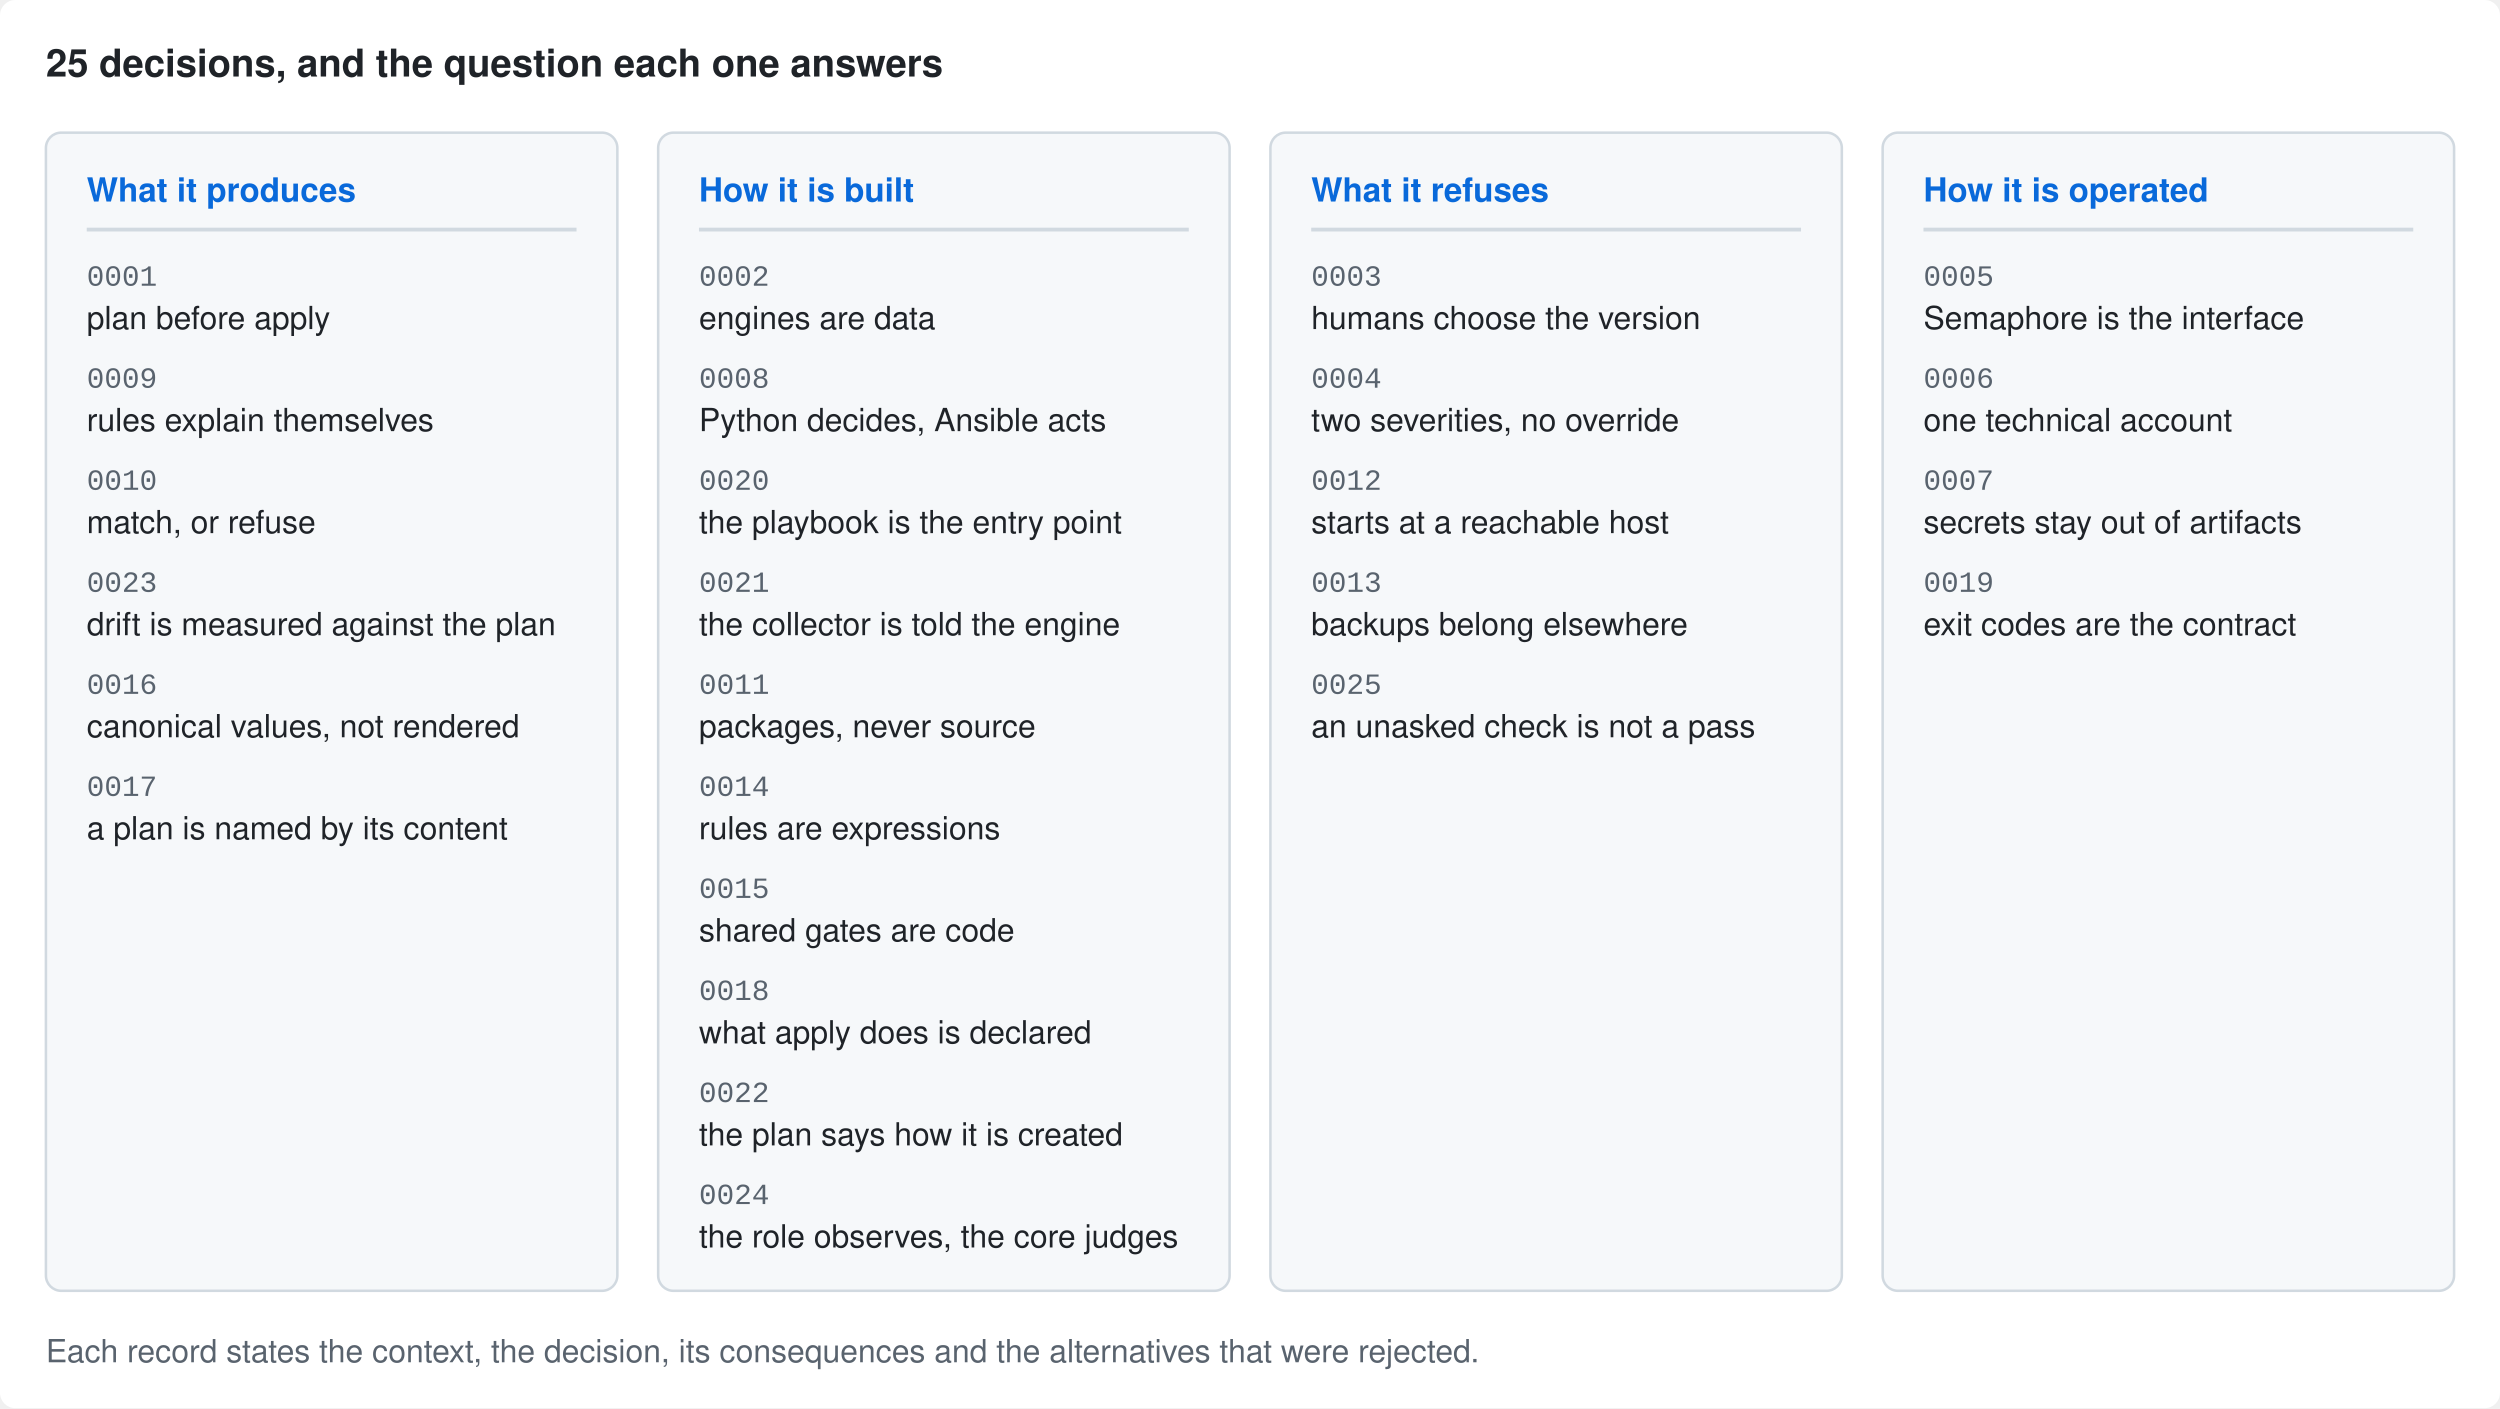
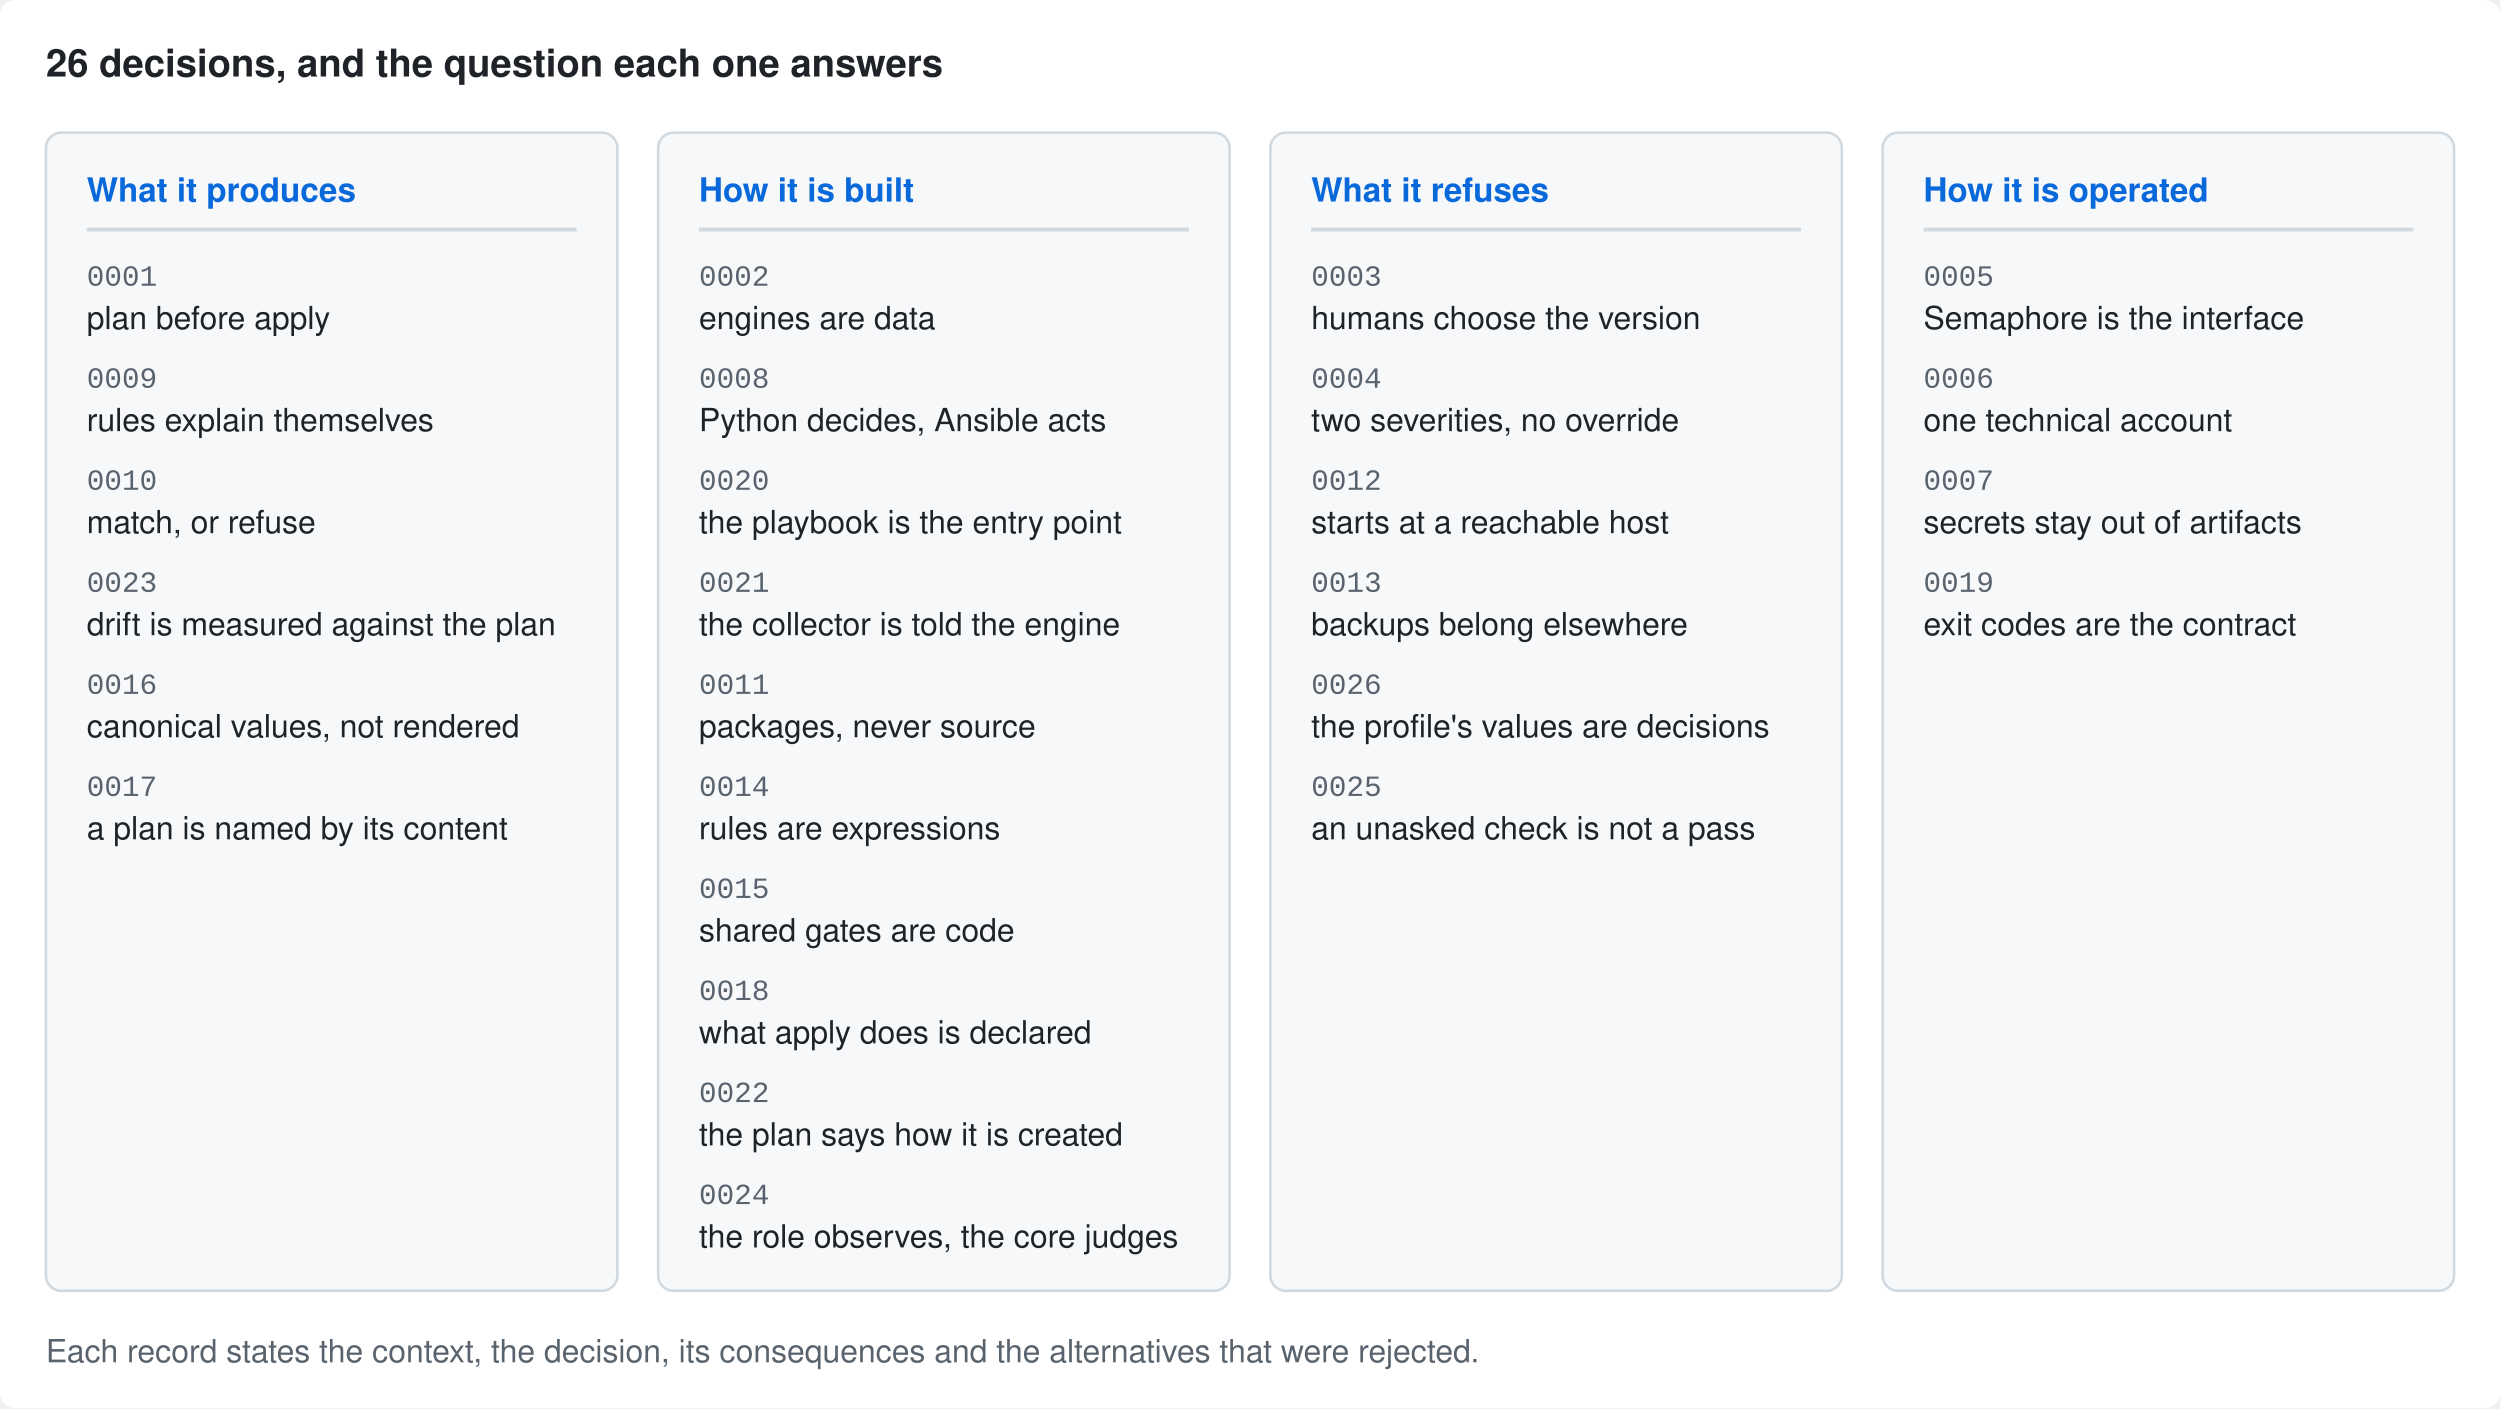
<svg xmlns="http://www.w3.org/2000/svg" width="980" height="552" viewBox="0 0 980 552" role="img">
  <defs>
    <marker id="arrow" viewBox="0 0 10 10" refX="9" refY="5" markerWidth="6" markerHeight="6" orient="auto">
      <path d="M 0 0 L 10 5 L 0 10 z" fill="context-stroke" />
    </marker>
  </defs>
  <rect x="0" y="0" width="980" height="552" rx="6" fill="#ffffff" stroke="none" stroke-width="1" />
-   <text x="18.0" y="30" fill="#1f2328" font-family="-apple-system, BlinkMacSystemFont, 'Segoe UI', Helvetica, Arial, sans-serif" font-size="15" font-weight="600" text-anchor="start" letter-spacing="normal" xml:space="preserve">25 decisions, and the question each one answers</text>
+   <text x="18.0" y="30" fill="#1f2328" font-family="-apple-system, BlinkMacSystemFont, 'Segoe UI', Helvetica, Arial, sans-serif" font-size="15" font-weight="600" text-anchor="start" letter-spacing="normal" xml:space="preserve">26 decisions, and the question each one answers</text>
  <rect x="18.0" y="52.0" width="224.0" height="454.0" rx="6" fill="#f6f8fa" stroke="#d1d9e0" stroke-width="1" />
  <text x="34.0" y="79.0" fill="#0969da" font-family="-apple-system, BlinkMacSystemFont, 'Segoe UI', Helvetica, Arial, sans-serif" font-size="13" font-weight="600" text-anchor="start" letter-spacing="normal" xml:space="preserve">What it produces</text>
  <line x1="34.0" y1="90.0" x2="226.0" y2="90.0" stroke="#d1d9e0" stroke-width="1.5" />
  <text x="34.0" y="112.0" fill="#59636e" font-family="ui-monospace, SFMono-Regular, Menlo, Consolas, 'Liberation Mono', monospace" font-size="11.5" font-weight="normal" text-anchor="start" letter-spacing="normal" xml:space="preserve">0001</text>
  <text x="34.0" y="129.0" fill="#1f2328" font-family="-apple-system, BlinkMacSystemFont, 'Segoe UI', Helvetica, Arial, sans-serif" font-size="12.5" font-weight="normal" text-anchor="start" letter-spacing="normal" xml:space="preserve">plan before apply</text>
  <text x="34.0" y="152.0" fill="#59636e" font-family="ui-monospace, SFMono-Regular, Menlo, Consolas, 'Liberation Mono', monospace" font-size="11.5" font-weight="normal" text-anchor="start" letter-spacing="normal" xml:space="preserve">0009</text>
  <text x="34.0" y="169.0" fill="#1f2328" font-family="-apple-system, BlinkMacSystemFont, 'Segoe UI', Helvetica, Arial, sans-serif" font-size="12.5" font-weight="normal" text-anchor="start" letter-spacing="normal" xml:space="preserve">rules explain themselves</text>
  <text x="34.0" y="192.0" fill="#59636e" font-family="ui-monospace, SFMono-Regular, Menlo, Consolas, 'Liberation Mono', monospace" font-size="11.5" font-weight="normal" text-anchor="start" letter-spacing="normal" xml:space="preserve">0010</text>
  <text x="34.0" y="209.0" fill="#1f2328" font-family="-apple-system, BlinkMacSystemFont, 'Segoe UI', Helvetica, Arial, sans-serif" font-size="12.5" font-weight="normal" text-anchor="start" letter-spacing="normal" xml:space="preserve">match, or refuse</text>
  <text x="34.0" y="232.0" fill="#59636e" font-family="ui-monospace, SFMono-Regular, Menlo, Consolas, 'Liberation Mono', monospace" font-size="11.5" font-weight="normal" text-anchor="start" letter-spacing="normal" xml:space="preserve">0023</text>
  <text x="34.0" y="249.0" fill="#1f2328" font-family="-apple-system, BlinkMacSystemFont, 'Segoe UI', Helvetica, Arial, sans-serif" font-size="12.5" font-weight="normal" text-anchor="start" letter-spacing="normal" xml:space="preserve">drift is measured against the plan</text>
  <text x="34.0" y="272.0" fill="#59636e" font-family="ui-monospace, SFMono-Regular, Menlo, Consolas, 'Liberation Mono', monospace" font-size="11.5" font-weight="normal" text-anchor="start" letter-spacing="normal" xml:space="preserve">0016</text>
  <text x="34.0" y="289.0" fill="#1f2328" font-family="-apple-system, BlinkMacSystemFont, 'Segoe UI', Helvetica, Arial, sans-serif" font-size="12.5" font-weight="normal" text-anchor="start" letter-spacing="normal" xml:space="preserve">canonical values, not rendered</text>
  <text x="34.0" y="312.0" fill="#59636e" font-family="ui-monospace, SFMono-Regular, Menlo, Consolas, 'Liberation Mono', monospace" font-size="11.5" font-weight="normal" text-anchor="start" letter-spacing="normal" xml:space="preserve">0017</text>
  <text x="34.0" y="329.0" fill="#1f2328" font-family="-apple-system, BlinkMacSystemFont, 'Segoe UI', Helvetica, Arial, sans-serif" font-size="12.5" font-weight="normal" text-anchor="start" letter-spacing="normal" xml:space="preserve">a plan is named by its content</text>
  <rect x="258.0" y="52.0" width="224.0" height="454.0" rx="6" fill="#f6f8fa" stroke="#d1d9e0" stroke-width="1" />
  <text x="274.0" y="79.0" fill="#0969da" font-family="-apple-system, BlinkMacSystemFont, 'Segoe UI', Helvetica, Arial, sans-serif" font-size="13" font-weight="600" text-anchor="start" letter-spacing="normal" xml:space="preserve">How it is built</text>
  <line x1="274.0" y1="90.0" x2="466.0" y2="90.0" stroke="#d1d9e0" stroke-width="1.5" />
  <text x="274.0" y="112.0" fill="#59636e" font-family="ui-monospace, SFMono-Regular, Menlo, Consolas, 'Liberation Mono', monospace" font-size="11.5" font-weight="normal" text-anchor="start" letter-spacing="normal" xml:space="preserve">0002</text>
  <text x="274.0" y="129.0" fill="#1f2328" font-family="-apple-system, BlinkMacSystemFont, 'Segoe UI', Helvetica, Arial, sans-serif" font-size="12.5" font-weight="normal" text-anchor="start" letter-spacing="normal" xml:space="preserve">engines are data</text>
  <text x="274.0" y="152.0" fill="#59636e" font-family="ui-monospace, SFMono-Regular, Menlo, Consolas, 'Liberation Mono', monospace" font-size="11.5" font-weight="normal" text-anchor="start" letter-spacing="normal" xml:space="preserve">0008</text>
  <text x="274.0" y="169.0" fill="#1f2328" font-family="-apple-system, BlinkMacSystemFont, 'Segoe UI', Helvetica, Arial, sans-serif" font-size="12.5" font-weight="normal" text-anchor="start" letter-spacing="normal" xml:space="preserve">Python decides, Ansible acts</text>
  <text x="274.0" y="192.0" fill="#59636e" font-family="ui-monospace, SFMono-Regular, Menlo, Consolas, 'Liberation Mono', monospace" font-size="11.5" font-weight="normal" text-anchor="start" letter-spacing="normal" xml:space="preserve">0020</text>
  <text x="274.0" y="209.0" fill="#1f2328" font-family="-apple-system, BlinkMacSystemFont, 'Segoe UI', Helvetica, Arial, sans-serif" font-size="12.5" font-weight="normal" text-anchor="start" letter-spacing="normal" xml:space="preserve">the playbook is the entry point</text>
  <text x="274.0" y="232.0" fill="#59636e" font-family="ui-monospace, SFMono-Regular, Menlo, Consolas, 'Liberation Mono', monospace" font-size="11.5" font-weight="normal" text-anchor="start" letter-spacing="normal" xml:space="preserve">0021</text>
  <text x="274.0" y="249.0" fill="#1f2328" font-family="-apple-system, BlinkMacSystemFont, 'Segoe UI', Helvetica, Arial, sans-serif" font-size="12.5" font-weight="normal" text-anchor="start" letter-spacing="normal" xml:space="preserve">the collector is told the engine</text>
  <text x="274.0" y="272.0" fill="#59636e" font-family="ui-monospace, SFMono-Regular, Menlo, Consolas, 'Liberation Mono', monospace" font-size="11.5" font-weight="normal" text-anchor="start" letter-spacing="normal" xml:space="preserve">0011</text>
  <text x="274.0" y="289.0" fill="#1f2328" font-family="-apple-system, BlinkMacSystemFont, 'Segoe UI', Helvetica, Arial, sans-serif" font-size="12.5" font-weight="normal" text-anchor="start" letter-spacing="normal" xml:space="preserve">packages, never source</text>
  <text x="274.0" y="312.0" fill="#59636e" font-family="ui-monospace, SFMono-Regular, Menlo, Consolas, 'Liberation Mono', monospace" font-size="11.5" font-weight="normal" text-anchor="start" letter-spacing="normal" xml:space="preserve">0014</text>
  <text x="274.0" y="329.0" fill="#1f2328" font-family="-apple-system, BlinkMacSystemFont, 'Segoe UI', Helvetica, Arial, sans-serif" font-size="12.5" font-weight="normal" text-anchor="start" letter-spacing="normal" xml:space="preserve">rules are expressions</text>
  <text x="274.0" y="352.0" fill="#59636e" font-family="ui-monospace, SFMono-Regular, Menlo, Consolas, 'Liberation Mono', monospace" font-size="11.5" font-weight="normal" text-anchor="start" letter-spacing="normal" xml:space="preserve">0015</text>
  <text x="274.0" y="369.0" fill="#1f2328" font-family="-apple-system, BlinkMacSystemFont, 'Segoe UI', Helvetica, Arial, sans-serif" font-size="12.5" font-weight="normal" text-anchor="start" letter-spacing="normal" xml:space="preserve">shared gates are code</text>
  <text x="274.0" y="392.0" fill="#59636e" font-family="ui-monospace, SFMono-Regular, Menlo, Consolas, 'Liberation Mono', monospace" font-size="11.5" font-weight="normal" text-anchor="start" letter-spacing="normal" xml:space="preserve">0018</text>
  <text x="274.0" y="409.0" fill="#1f2328" font-family="-apple-system, BlinkMacSystemFont, 'Segoe UI', Helvetica, Arial, sans-serif" font-size="12.5" font-weight="normal" text-anchor="start" letter-spacing="normal" xml:space="preserve">what apply does is declared</text>
  <text x="274.0" y="432.0" fill="#59636e" font-family="ui-monospace, SFMono-Regular, Menlo, Consolas, 'Liberation Mono', monospace" font-size="11.5" font-weight="normal" text-anchor="start" letter-spacing="normal" xml:space="preserve">0022</text>
  <text x="274.0" y="449.0" fill="#1f2328" font-family="-apple-system, BlinkMacSystemFont, 'Segoe UI', Helvetica, Arial, sans-serif" font-size="12.5" font-weight="normal" text-anchor="start" letter-spacing="normal" xml:space="preserve">the plan says how it is created</text>
  <text x="274.0" y="472.0" fill="#59636e" font-family="ui-monospace, SFMono-Regular, Menlo, Consolas, 'Liberation Mono', monospace" font-size="11.5" font-weight="normal" text-anchor="start" letter-spacing="normal" xml:space="preserve">0024</text>
  <text x="274.0" y="489.0" fill="#1f2328" font-family="-apple-system, BlinkMacSystemFont, 'Segoe UI', Helvetica, Arial, sans-serif" font-size="12.5" font-weight="normal" text-anchor="start" letter-spacing="normal" xml:space="preserve">the role observes, the core judges</text>
  <rect x="498.0" y="52.0" width="224.0" height="454.0" rx="6" fill="#f6f8fa" stroke="#d1d9e0" stroke-width="1" />
  <text x="514.0" y="79.0" fill="#0969da" font-family="-apple-system, BlinkMacSystemFont, 'Segoe UI', Helvetica, Arial, sans-serif" font-size="13" font-weight="600" text-anchor="start" letter-spacing="normal" xml:space="preserve">What it refuses</text>
  <line x1="514.0" y1="90.0" x2="706.0" y2="90.0" stroke="#d1d9e0" stroke-width="1.5" />
  <text x="514.0" y="112.0" fill="#59636e" font-family="ui-monospace, SFMono-Regular, Menlo, Consolas, 'Liberation Mono', monospace" font-size="11.5" font-weight="normal" text-anchor="start" letter-spacing="normal" xml:space="preserve">0003</text>
  <text x="514.0" y="129.0" fill="#1f2328" font-family="-apple-system, BlinkMacSystemFont, 'Segoe UI', Helvetica, Arial, sans-serif" font-size="12.5" font-weight="normal" text-anchor="start" letter-spacing="normal" xml:space="preserve">humans choose the version</text>
  <text x="514.0" y="152.0" fill="#59636e" font-family="ui-monospace, SFMono-Regular, Menlo, Consolas, 'Liberation Mono', monospace" font-size="11.5" font-weight="normal" text-anchor="start" letter-spacing="normal" xml:space="preserve">0004</text>
  <text x="514.0" y="169.0" fill="#1f2328" font-family="-apple-system, BlinkMacSystemFont, 'Segoe UI', Helvetica, Arial, sans-serif" font-size="12.5" font-weight="normal" text-anchor="start" letter-spacing="normal" xml:space="preserve">two severities, no override</text>
  <text x="514.0" y="192.0" fill="#59636e" font-family="ui-monospace, SFMono-Regular, Menlo, Consolas, 'Liberation Mono', monospace" font-size="11.5" font-weight="normal" text-anchor="start" letter-spacing="normal" xml:space="preserve">0012</text>
  <text x="514.0" y="209.0" fill="#1f2328" font-family="-apple-system, BlinkMacSystemFont, 'Segoe UI', Helvetica, Arial, sans-serif" font-size="12.5" font-weight="normal" text-anchor="start" letter-spacing="normal" xml:space="preserve">starts at a reachable host</text>
  <text x="514.0" y="232.0" fill="#59636e" font-family="ui-monospace, SFMono-Regular, Menlo, Consolas, 'Liberation Mono', monospace" font-size="11.5" font-weight="normal" text-anchor="start" letter-spacing="normal" xml:space="preserve">0013</text>
  <text x="514.0" y="249.0" fill="#1f2328" font-family="-apple-system, BlinkMacSystemFont, 'Segoe UI', Helvetica, Arial, sans-serif" font-size="12.5" font-weight="normal" text-anchor="start" letter-spacing="normal" xml:space="preserve">backups belong elsewhere</text>
-   <text x="514.0" y="272.0" fill="#59636e" font-family="ui-monospace, SFMono-Regular, Menlo, Consolas, 'Liberation Mono', monospace" font-size="11.5" font-weight="normal" text-anchor="start" letter-spacing="normal" xml:space="preserve">0025</text>
-   <text x="514.0" y="289.0" fill="#1f2328" font-family="-apple-system, BlinkMacSystemFont, 'Segoe UI', Helvetica, Arial, sans-serif" font-size="12.5" font-weight="normal" text-anchor="start" letter-spacing="normal" xml:space="preserve">an unasked check is not a pass</text>
+   <text x="514.0" y="272.0" fill="#59636e" font-family="ui-monospace, SFMono-Regular, Menlo, Consolas, 'Liberation Mono', monospace" font-size="11.5" font-weight="normal" text-anchor="start" letter-spacing="normal" xml:space="preserve">0026</text>
+   <text x="514.0" y="289.0" fill="#1f2328" font-family="-apple-system, BlinkMacSystemFont, 'Segoe UI', Helvetica, Arial, sans-serif" font-size="12.5" font-weight="normal" text-anchor="start" letter-spacing="normal" xml:space="preserve">the profile's values are decisions</text>
+   <text x="514.0" y="312.0" fill="#59636e" font-family="ui-monospace, SFMono-Regular, Menlo, Consolas, 'Liberation Mono', monospace" font-size="11.5" font-weight="normal" text-anchor="start" letter-spacing="normal" xml:space="preserve">0025</text>
+   <text x="514.0" y="329.0" fill="#1f2328" font-family="-apple-system, BlinkMacSystemFont, 'Segoe UI', Helvetica, Arial, sans-serif" font-size="12.5" font-weight="normal" text-anchor="start" letter-spacing="normal" xml:space="preserve">an unasked check is not a pass</text>
  <rect x="738.0" y="52.0" width="224.0" height="454.0" rx="6" fill="#f6f8fa" stroke="#d1d9e0" stroke-width="1" />
  <text x="754.0" y="79.0" fill="#0969da" font-family="-apple-system, BlinkMacSystemFont, 'Segoe UI', Helvetica, Arial, sans-serif" font-size="13" font-weight="600" text-anchor="start" letter-spacing="normal" xml:space="preserve">How it is operated</text>
  <line x1="754.0" y1="90.0" x2="946.0" y2="90.0" stroke="#d1d9e0" stroke-width="1.5" />
  <text x="754.0" y="112.0" fill="#59636e" font-family="ui-monospace, SFMono-Regular, Menlo, Consolas, 'Liberation Mono', monospace" font-size="11.5" font-weight="normal" text-anchor="start" letter-spacing="normal" xml:space="preserve">0005</text>
  <text x="754.0" y="129.0" fill="#1f2328" font-family="-apple-system, BlinkMacSystemFont, 'Segoe UI', Helvetica, Arial, sans-serif" font-size="12.5" font-weight="normal" text-anchor="start" letter-spacing="normal" xml:space="preserve">Semaphore is the interface</text>
  <text x="754.0" y="152.0" fill="#59636e" font-family="ui-monospace, SFMono-Regular, Menlo, Consolas, 'Liberation Mono', monospace" font-size="11.5" font-weight="normal" text-anchor="start" letter-spacing="normal" xml:space="preserve">0006</text>
  <text x="754.0" y="169.0" fill="#1f2328" font-family="-apple-system, BlinkMacSystemFont, 'Segoe UI', Helvetica, Arial, sans-serif" font-size="12.5" font-weight="normal" text-anchor="start" letter-spacing="normal" xml:space="preserve">one technical account</text>
  <text x="754.0" y="192.0" fill="#59636e" font-family="ui-monospace, SFMono-Regular, Menlo, Consolas, 'Liberation Mono', monospace" font-size="11.5" font-weight="normal" text-anchor="start" letter-spacing="normal" xml:space="preserve">0007</text>
  <text x="754.0" y="209.0" fill="#1f2328" font-family="-apple-system, BlinkMacSystemFont, 'Segoe UI', Helvetica, Arial, sans-serif" font-size="12.5" font-weight="normal" text-anchor="start" letter-spacing="normal" xml:space="preserve">secrets stay out of artifacts</text>
  <text x="754.0" y="232.0" fill="#59636e" font-family="ui-monospace, SFMono-Regular, Menlo, Consolas, 'Liberation Mono', monospace" font-size="11.5" font-weight="normal" text-anchor="start" letter-spacing="normal" xml:space="preserve">0019</text>
  <text x="754.0" y="249.0" fill="#1f2328" font-family="-apple-system, BlinkMacSystemFont, 'Segoe UI', Helvetica, Arial, sans-serif" font-size="12.5" font-weight="normal" text-anchor="start" letter-spacing="normal" xml:space="preserve">exit codes are the contract</text>
  <text x="18.0" y="534" fill="#59636e" font-family="-apple-system, BlinkMacSystemFont, 'Segoe UI', Helvetica, Arial, sans-serif" font-size="12.5" font-weight="normal" text-anchor="start" letter-spacing="normal" xml:space="preserve">Each record states the context, the decision, its consequences and the alternatives that were rejected.</text>
</svg>
